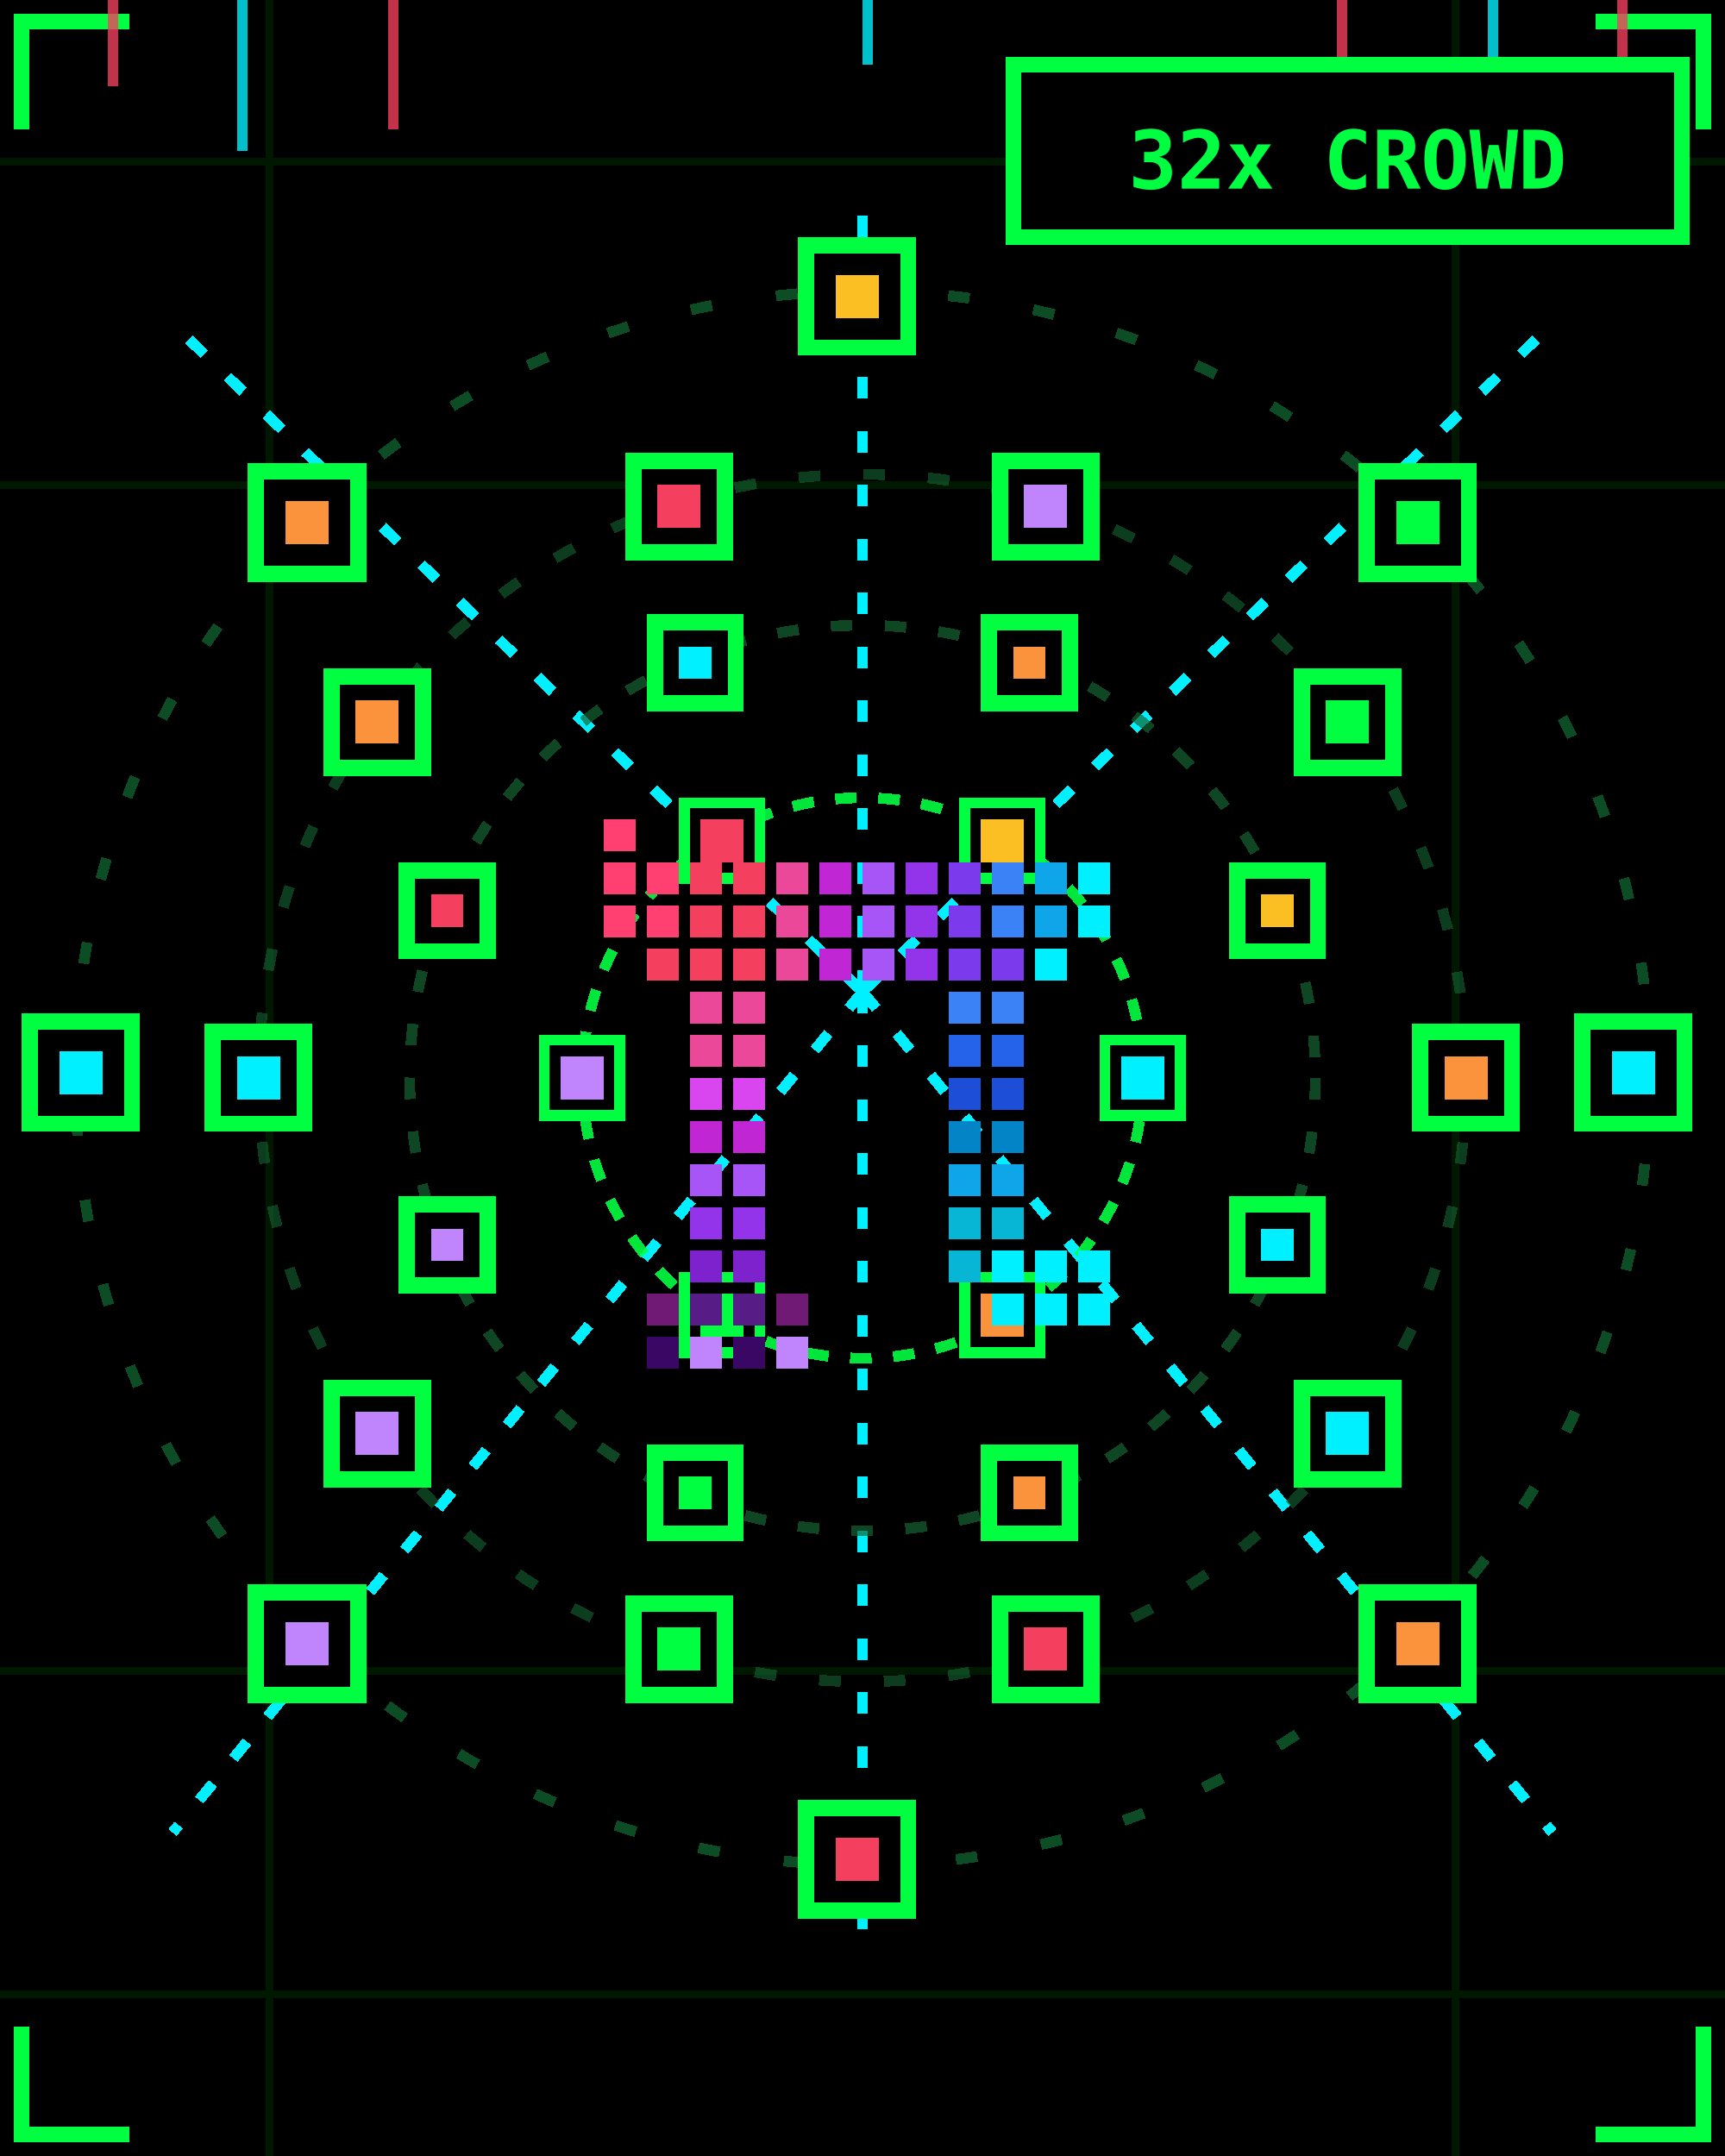
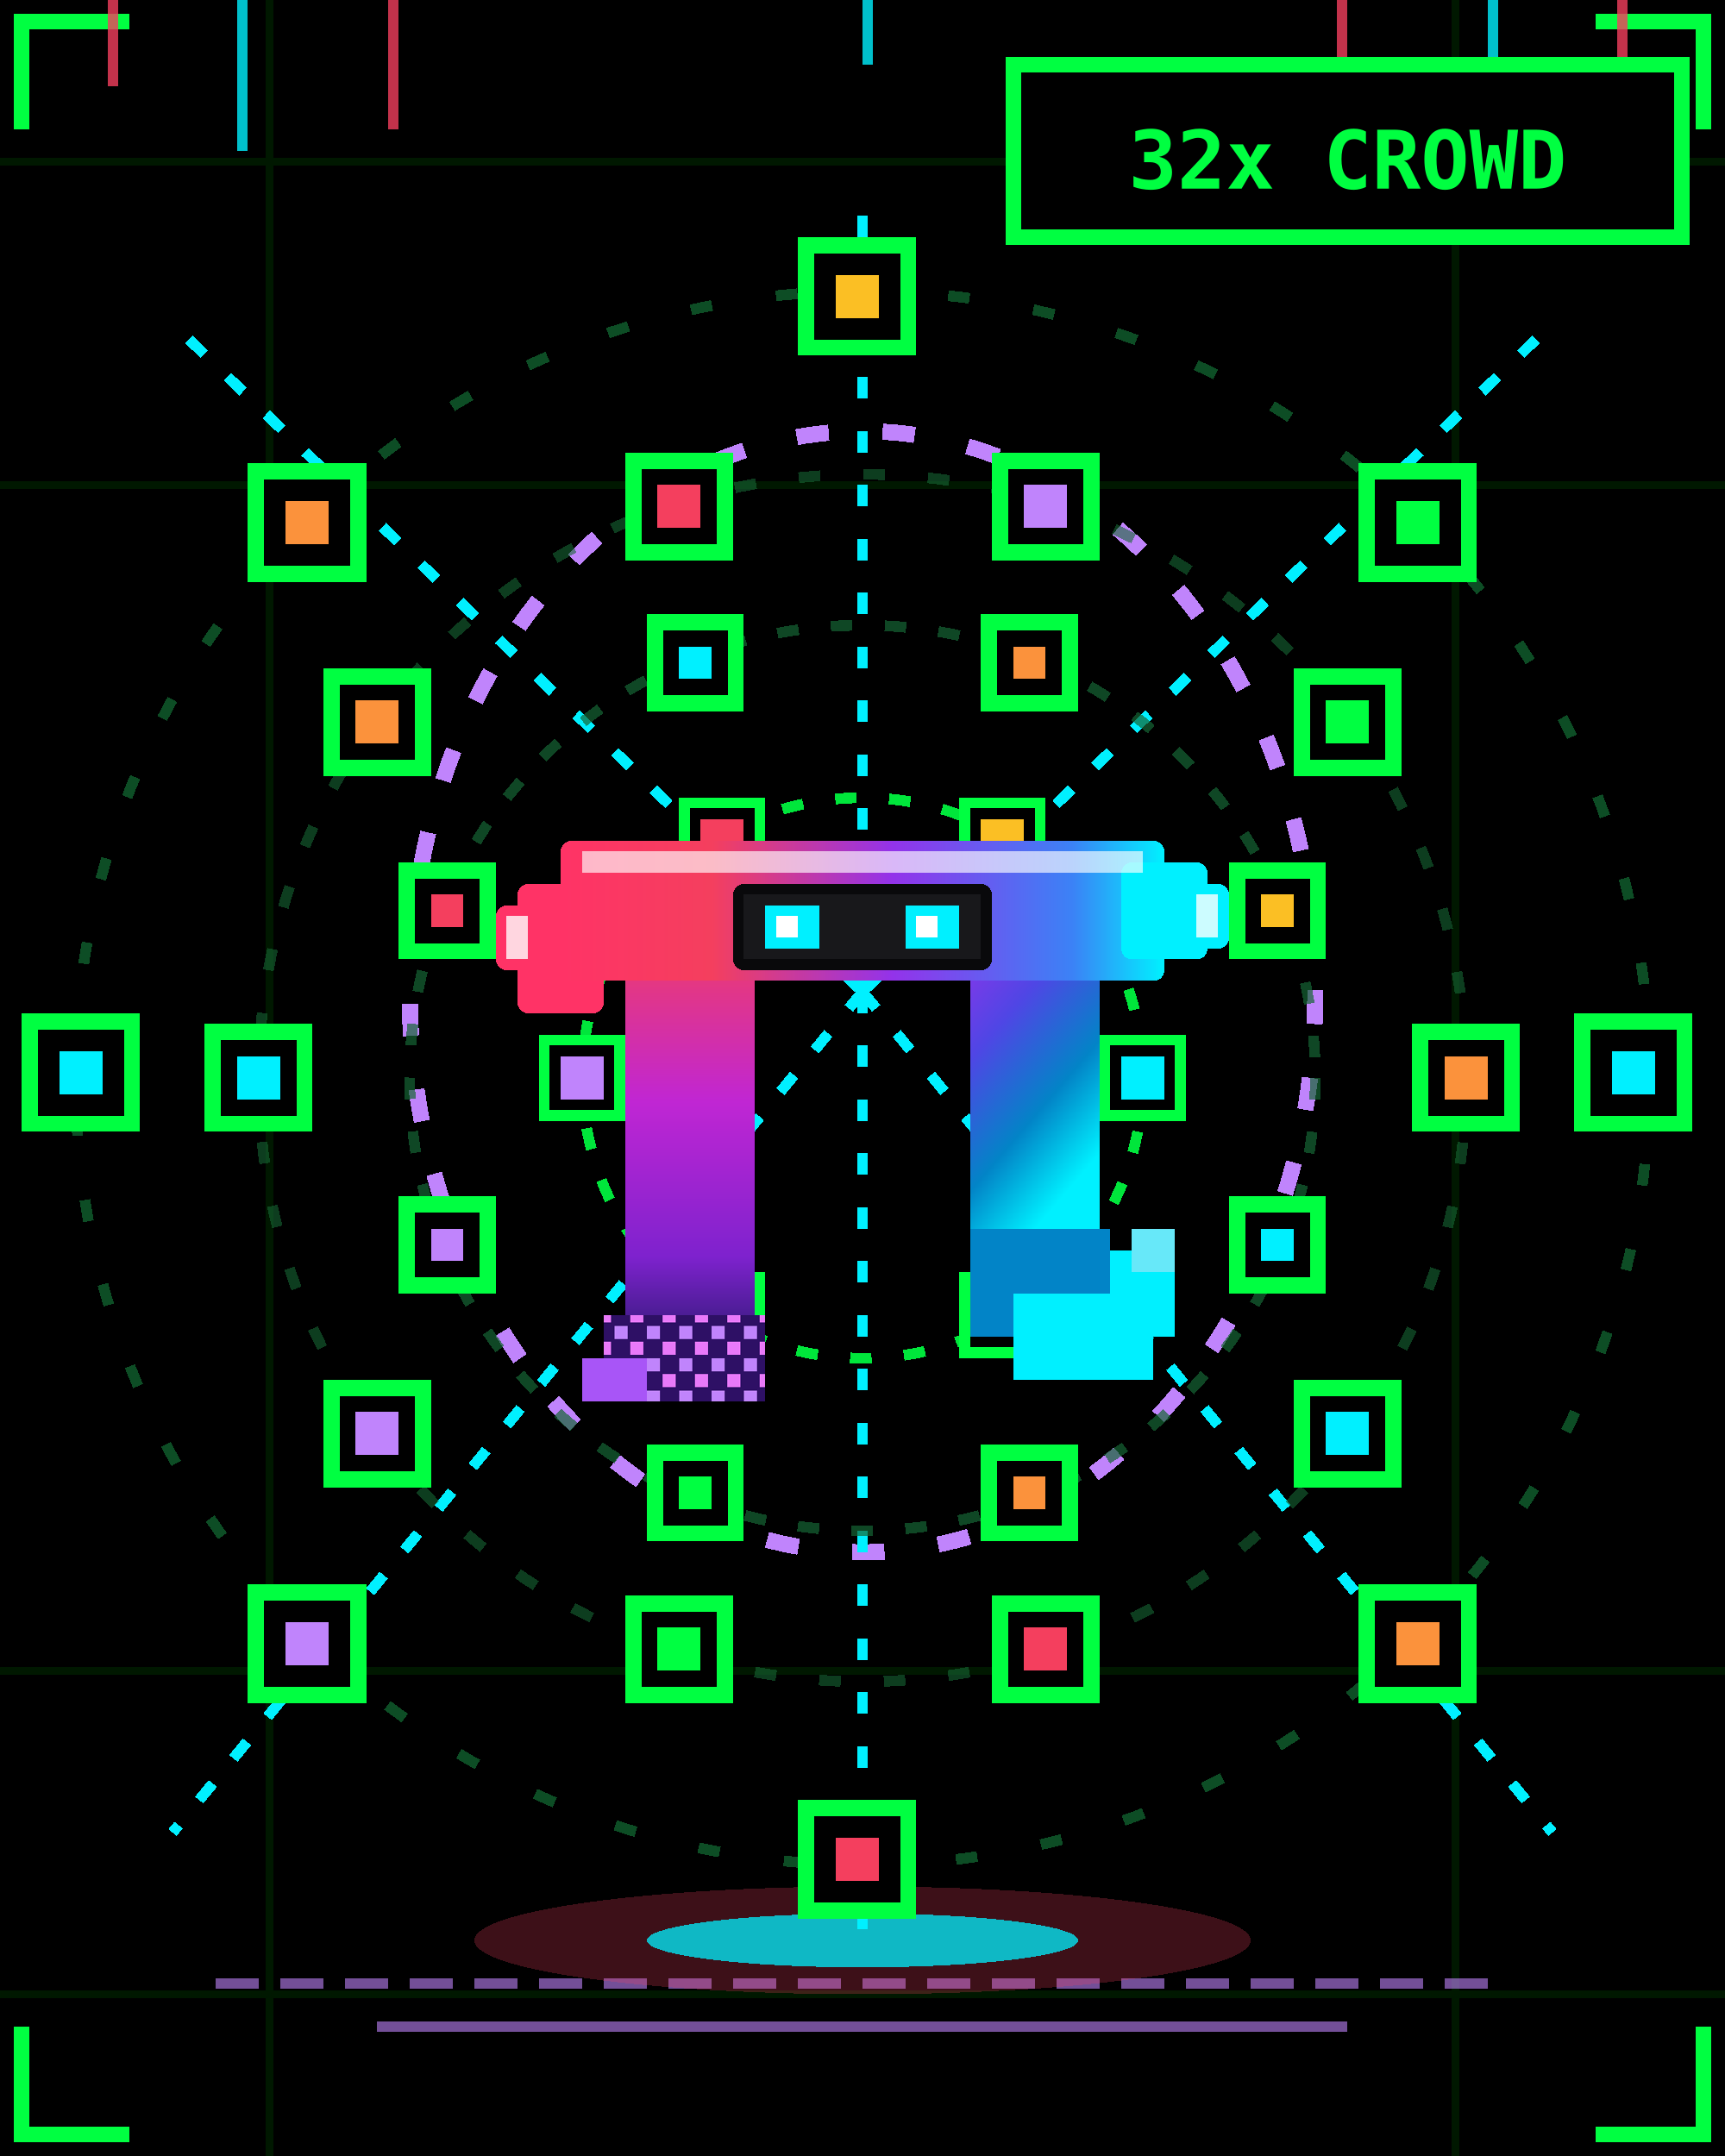
<svg xmlns="http://www.w3.org/2000/svg" viewBox="0 0 160 200" width="100%" height="100%" preserveAspectRatio="none" shape-rendering="crispEdges">
  <defs>
-     <pattern id="piHalftone" x="0" y="0" width="4" height="4" patternUnits="userSpaceOnUse">
-       <rect width="4" height="4" fill="#180b2c" />
-       <rect x="0" y="0" width="2" height="2" fill="#c084fc" />
-       <rect x="2" y="2" width="2" height="2" fill="#c084fc" />
+     <linearGradient id="piCrossbarGrad" x1="0%" y1="0%" x2="100%" y2="0%">
+       <stop offset="0%" stop-color="#ff3366" />
+       <stop offset="25%" stop-color="#f43f5e" />
+       <stop offset="55%" stop-color="#9333ea" />
+       <stop offset="85%" stop-color="#3b82f6" />
+       <stop offset="100%" stop-color="#00f0ff" />
+     </linearGradient>
+     <linearGradient id="piLeftLegGrad" x1="0%" y1="0%" x2="0%" y2="100%">
+       <stop offset="0%" stop-color="#f43f5e" />
+       <stop offset="45%" stop-color="#c026d3" />
+       <stop offset="85%" stop-color="#7e22ce" />
+       <stop offset="100%" stop-color="#4c1d95" />
+     </linearGradient>
+     <linearGradient id="piRightLegGrad" x1="0%" y1="0%" x2="50%" y2="100%">
+       <stop offset="0%" stop-color="#9333ea" />
+       <stop offset="35%" stop-color="#4f46e5" />
+       <stop offset="70%" stop-color="#0284c7" />
+       <stop offset="100%" stop-color="#00f0ff" />
+     </linearGradient>
+     <pattern id="piHalftone" x="0" y="0" width="3" height="3" patternUnits="userSpaceOnUse">
+       <rect width="3" height="3" fill="#2e1065" />
+       <rect x="0" y="0" width="1.2" height="1.2" fill="#c084fc" />
+       <rect x="1.5" y="1.5" width="1.2" height="1.2" fill="#e879f9" />
    </pattern>
  </defs>
  <style>
    @keyframes vortexRing1 { 0% { transform: rotate(0deg); } 100% { transform: rotate(360deg); } }
    @keyframes vortexRing2 { 0% { transform: rotate(360deg); } 100% { transform: rotate(0deg); } }
    @keyframes vortexRing3 { 0% { transform: rotate(0deg); } 100% { transform: rotate(360deg); } }
    @keyframes vortexRing4 { 0% { transform: rotate(360deg); } 100% { transform: rotate(0deg); } }
    @keyframes levitateCenter { 0%, 100% { transform: translateY(0px); } 50% { transform: translateY(-4px); } }
    @keyframes psychicWaveWide { 0% { transform: scale(0.3); opacity: 0.9; } 50% { opacity: 0.4; } 100% { transform: scale(1.5); opacity: 0; } }
    @keyframes lightningFlicker { 0%, 100% { opacity: 0.15; } 50% { opacity: 1; } }
    @keyframes rainFall1 { 0% { transform: translateY(-10px); opacity: 0; } 30% { opacity: 0.9; } 80% { opacity: 0.9; } 100% { transform: translateY(205px); opacity: 0; } }
    @keyframes rainFall2 { 0% { transform: translateY(-10px); opacity: 0; } 30% { opacity: 0.9; } 80% { opacity: 0.9; } 100% { transform: translateY(205px); opacity: 0; } }

    .ring-1 { animation: vortexRing1 6s steps(8) infinite; transform-origin: 80px 100px; }
    .ring-2 { animation: vortexRing2 10s steps(10) infinite; transform-origin: 80px 100px; }
    .ring-3 { animation: vortexRing3 14s steps(12) infinite; transform-origin: 80px 100px; }
    .ring-4 { animation: vortexRing4 18s steps(16) infinite; transform-origin: 80px 100px; }
    .pip-commander { animation: levitateCenter 1.6s steps(2) infinite; transform-origin: 80px 100px; }
    .psychic-ring-1 { animation: psychicWaveWide 1.8s steps(4) infinite; transform-origin: 80px 92px; }
    .psychic-ring-2 { animation: psychicWaveWide 1.8s steps(4) infinite 0.9s; transform-origin: 80px 92px; }
    .lightning-arc { animation: lightningFlicker 0.4s steps(2) infinite; }
    .rain-stream-1 { animation: rainFall1 2.2s steps(8) infinite; }
    .rain-stream-2 { animation: rainFall2 2.8s steps(8) infinite 1s; }
  </style>
  <rect width="160" height="200" fill="#000000" />
  <g stroke="#003b00" stroke-width="0.75" opacity="0.4">
    <line x1="0" y1="15" x2="160" y2="15" />
    <line x1="0" y1="45" x2="160" y2="45" />
    <line x1="0" y1="155" x2="160" y2="155" />
    <line x1="0" y1="185" x2="160" y2="185" />
    <line x1="25" y1="0" x2="25" y2="200" />
    <line x1="135" y1="0" x2="135" y2="200" />
  </g>
  <g stroke="#00ff41" stroke-width="1.5" fill="none">
    <path d="M2,12 L2,2 L12,2" />
    <path d="M158,12 L158,2 L148,2" />
    <path d="M2,188 L2,198 L12,198" />
    <path d="M158,188 L158,198 L148,198" />
  </g>
  <g class="rain-stream-1" fill="#f43f5e" opacity="0.8">
    <rect x="10" y="0" width="1" height="8" />
    <rect x="36" y="0" width="1" height="12" />
    <rect x="124" y="0" width="1" height="10" />
    <rect x="150" y="0" width="1" height="8" />
  </g>
  <g class="rain-stream-2" fill="#00f0ff" opacity="0.8">
    <rect x="22" y="0" width="1" height="14" />
    <rect x="80" y="0" width="1" height="6" />
    <rect x="138" y="0" width="1" height="14" />
  </g>
+   <g fill="none" stroke="#c084fc" stroke-width="1.5" stroke-dasharray="3,5">
+     <ellipse cx="80" cy="92" rx="42" ry="52" class="psychic-ring-1" />
+     <ellipse cx="80" cy="92" rx="42" ry="52" class="psychic-ring-2" />
+   </g>
+   <g opacity="0.6" stroke="#c084fc" stroke-width="1">
+     <line x1="20" y1="184" x2="140" y2="184" stroke-dasharray="4,2" />
+     <line x1="35" y1="188" x2="125" y2="188" />
+   </g>
+   <ellipse cx="80" cy="180" rx="36" ry="5" fill="#f43f5e" opacity="0.25" />
+   <ellipse cx="80" cy="180" rx="20" ry="2.5" fill="#00f0ff" opacity="0.75" />
  <g class="lightning-arc" stroke="#00f0ff" stroke-width="1" stroke-dasharray="2,3" fill="none">
    <line x1="80" y1="92" x2="16" y2="30" />
    <line x1="80" y1="92" x2="144" y2="30" />
    <line x1="80" y1="92" x2="16" y2="170" />
    <line x1="80" y1="92" x2="144" y2="170" />
    <line x1="80" y1="92" x2="80" y2="20" />
    <line x1="80" y1="92" x2="80" y2="180" />
  </g>
  <g class="ring-4">
    <circle cx="80" cy="100" r="73" fill="none" stroke="#15803d" stroke-width="1" stroke-dasharray="2,6" opacity="0.6" />
    <g transform="translate(146, 94)">
      <rect width="11" height="11" fill="#00ff41" />
      <rect x="1.5" y="1.5" width="8" height="8" fill="#000" />
      <rect x="3.5" y="3.5" width="4" height="4" fill="#00f0ff" />
    </g>
    <g transform="translate(126, 147)">
      <rect width="11" height="11" fill="#00ff41" />
      <rect x="1.5" y="1.5" width="8" height="8" fill="#000" />
      <rect x="3.5" y="3.5" width="4" height="4" fill="#fb923c" />
    </g>
    <g transform="translate(74, 167)">
      <rect width="11" height="11" fill="#00ff41" />
      <rect x="1.5" y="1.5" width="8" height="8" fill="#000" />
      <rect x="3.5" y="3.5" width="4" height="4" fill="#f43f5e" />
    </g>
    <g transform="translate(23, 147)">
      <rect width="11" height="11" fill="#00ff41" />
      <rect x="1.5" y="1.5" width="8" height="8" fill="#000" />
      <rect x="3.5" y="3.5" width="4" height="4" fill="#c084fc" />
    </g>
    <g transform="translate(2, 94)">
      <rect width="11" height="11" fill="#00ff41" />
      <rect x="1.5" y="1.5" width="8" height="8" fill="#000" />
      <rect x="3.5" y="3.5" width="4" height="4" fill="#00f0ff" />
    </g>
    <g transform="translate(23, 43)">
      <rect width="11" height="11" fill="#00ff41" />
      <rect x="1.5" y="1.5" width="8" height="8" fill="#000" />
      <rect x="3.5" y="3.5" width="4" height="4" fill="#fb923c" />
    </g>
    <g transform="translate(74, 22)">
      <rect width="11" height="11" fill="#00ff41" />
      <rect x="1.5" y="1.5" width="8" height="8" fill="#000" />
      <rect x="3.5" y="3.5" width="4" height="4" fill="#fbbf24" />
    </g>
    <g transform="translate(126, 43)">
      <rect width="11" height="11" fill="#00ff41" />
      <rect x="1.5" y="1.5" width="8" height="8" fill="#000" />
      <rect x="3.5" y="3.5" width="4" height="4" fill="#00ff41" />
    </g>
  </g>
  <g class="ring-3">
    <circle cx="80" cy="100" r="56" fill="none" stroke="#166534" stroke-width="1" stroke-dasharray="2,4" opacity="0.6" />
    <g transform="translate(131, 95)">
      <rect width="10" height="10" fill="#00ff41" />
      <rect x="1.5" y="1.5" width="7" height="7" fill="#000" />
      <rect x="3" y="3" width="4" height="4" fill="#fb923c" />
    </g>
    <g transform="translate(120, 128)">
      <rect width="10" height="10" fill="#00ff41" />
      <rect x="1.5" y="1.5" width="7" height="7" fill="#000" />
      <rect x="3" y="3" width="4" height="4" fill="#00f0ff" />
    </g>
    <g transform="translate(92, 148)">
      <rect width="10" height="10" fill="#00ff41" />
      <rect x="1.5" y="1.5" width="7" height="7" fill="#000" />
      <rect x="3" y="3" width="4" height="4" fill="#f43f5e" />
    </g>
    <g transform="translate(58, 148)">
      <rect width="10" height="10" fill="#00ff41" />
      <rect x="1.5" y="1.5" width="7" height="7" fill="#000" />
      <rect x="3" y="3" width="4" height="4" fill="#00ff41" />
    </g>
    <g transform="translate(30, 128)">
      <rect width="10" height="10" fill="#00ff41" />
      <rect x="1.5" y="1.5" width="7" height="7" fill="#000" />
      <rect x="3" y="3" width="4" height="4" fill="#c084fc" />
    </g>
    <g transform="translate(19, 95)">
      <rect width="10" height="10" fill="#00ff41" />
      <rect x="1.5" y="1.5" width="7" height="7" fill="#000" />
      <rect x="3" y="3" width="4" height="4" fill="#00f0ff" />
    </g>
    <g transform="translate(30, 62)">
      <rect width="10" height="10" fill="#00ff41" />
      <rect x="1.5" y="1.5" width="7" height="7" fill="#000" />
      <rect x="3" y="3" width="4" height="4" fill="#fb923c" />
    </g>
    <g transform="translate(58, 42)">
      <rect width="10" height="10" fill="#00ff41" />
      <rect x="1.5" y="1.5" width="7" height="7" fill="#000" />
      <rect x="3" y="3" width="4" height="4" fill="#f43f5e" />
    </g>
    <g transform="translate(92, 42)">
      <rect width="10" height="10" fill="#00ff41" />
      <rect x="1.5" y="1.5" width="7" height="7" fill="#000" />
      <rect x="3" y="3" width="4" height="4" fill="#c084fc" />
    </g>
    <g transform="translate(120, 62)">
      <rect width="10" height="10" fill="#00ff41" />
      <rect x="1.5" y="1.5" width="7" height="7" fill="#000" />
      <rect x="3" y="3" width="4" height="4" fill="#00ff41" />
    </g>
  </g>
  <g class="ring-2">
    <circle cx="80" cy="100" r="42" fill="none" stroke="#166534" stroke-width="1" stroke-dasharray="2,3" opacity="0.7" />
    <g transform="translate(114, 111)">
      <rect width="9" height="9" fill="#00ff41" />
      <rect x="1.5" y="1.5" width="6" height="6" fill="#000" />
      <rect x="3" y="3" width="3" height="3" fill="#00f0ff" />
    </g>
    <g transform="translate(91, 134)">
      <rect width="9" height="9" fill="#00ff41" />
      <rect x="1.5" y="1.5" width="6" height="6" fill="#000" />
      <rect x="3" y="3" width="3" height="3" fill="#fb923c" />
    </g>
    <g transform="translate(60, 134)">
      <rect width="9" height="9" fill="#00ff41" />
      <rect x="1.5" y="1.5" width="6" height="6" fill="#000" />
      <rect x="3" y="3" width="3" height="3" fill="#00ff41" />
    </g>
    <g transform="translate(37, 111)">
      <rect width="9" height="9" fill="#00ff41" />
      <rect x="1.5" y="1.5" width="6" height="6" fill="#000" />
      <rect x="3" y="3" width="3" height="3" fill="#c084fc" />
    </g>
    <g transform="translate(37, 80)">
      <rect width="9" height="9" fill="#00ff41" />
      <rect x="1.5" y="1.5" width="6" height="6" fill="#000" />
      <rect x="3" y="3" width="3" height="3" fill="#f43f5e" />
    </g>
    <g transform="translate(60, 57)">
      <rect width="9" height="9" fill="#00ff41" />
      <rect x="1.5" y="1.5" width="6" height="6" fill="#000" />
      <rect x="3" y="3" width="3" height="3" fill="#00f0ff" />
    </g>
    <g transform="translate(91, 57)">
      <rect width="9" height="9" fill="#00ff41" />
      <rect x="1.5" y="1.5" width="6" height="6" fill="#000" />
      <rect x="3" y="3" width="3" height="3" fill="#fb923c" />
    </g>
    <g transform="translate(114, 80)">
      <rect width="9" height="9" fill="#00ff41" />
      <rect x="1.5" y="1.5" width="6" height="6" fill="#000" />
      <rect x="3" y="3" width="3" height="3" fill="#fbbf24" />
    </g>
  </g>
  <g class="ring-1">
-     <circle cx="80" cy="100" r="26" fill="none" stroke="#00ff41" stroke-width="1" stroke-dasharray="2,2" opacity="0.9" />
+     <circle cx="80" cy="100" r="26" fill="none" stroke="#00ff41" stroke-width="1" stroke-dasharray="2,3" opacity="0.9" />
    <g transform="translate(102, 96)">
      <rect width="8" height="8" fill="#00ff41" />
      <rect x="1" y="1" width="6" height="6" fill="#000" />
      <rect x="2" y="2" width="4" height="4" fill="#00f0ff" />
    </g>
    <g transform="translate(89, 118)">
      <rect width="8" height="8" fill="#00ff41" />
      <rect x="1" y="1" width="6" height="6" fill="#000" />
      <rect x="2" y="2" width="4" height="4" fill="#fb923c" />
    </g>
    <g transform="translate(63, 118)">
      <rect width="8" height="8" fill="#00ff41" />
      <rect x="1" y="1" width="6" height="6" fill="#000" />
      <rect x="2" y="2" width="4" height="4" fill="#00ff41" />
    </g>
    <g transform="translate(50, 96)">
      <rect width="8" height="8" fill="#00ff41" />
      <rect x="1" y="1" width="6" height="6" fill="#000" />
      <rect x="2" y="2" width="4" height="4" fill="#c084fc" />
    </g>
    <g transform="translate(63, 74)">
      <rect width="8" height="8" fill="#00ff41" />
      <rect x="1" y="1" width="6" height="6" fill="#000" />
      <rect x="2" y="2" width="4" height="4" fill="#f43f5e" />
    </g>
    <g transform="translate(89, 74)">
      <rect width="8" height="8" fill="#00ff41" />
      <rect x="1" y="1" width="6" height="6" fill="#000" />
      <rect x="2" y="2" width="4" height="4" fill="#fbbf24" />
    </g>
  </g>
  <g class="pip-commander">
-     <rect x="56" y="76" width="3" height="3" fill="#ff4071" />
-     <rect x="56" y="80" width="3" height="3" fill="#ff4071" />
-     <rect x="56" y="84" width="3" height="3" fill="#ff4071" />
-     <rect x="60" y="80" width="3" height="3" fill="#ff4071" />
-     <rect x="64" y="80" width="3" height="3" fill="#f43f5e" />
-     <rect x="68" y="80" width="3" height="3" fill="#f43f5e" />
-     <rect x="72" y="80" width="3" height="3" fill="#ec4899" />
-     <rect x="76" y="80" width="3" height="3" fill="#c026d3" />
-     <rect x="80" y="80" width="3" height="3" fill="#a855f7" />
-     <rect x="84" y="80" width="3" height="3" fill="#9333ea" />
-     <rect x="88" y="80" width="3" height="3" fill="#7c3aed" />
-     <rect x="92" y="80" width="3" height="3" fill="#3b82f6" />
-     <rect x="96" y="80" width="3" height="3" fill="#0ea5e9" />
-     <rect x="100" y="80" width="3" height="3" fill="#00f0ff" />
-     <rect x="100" y="84" width="3" height="3" fill="#00f0ff" />
-     <rect x="60" y="84" width="3" height="3" fill="#ff4071" />
-     <rect x="64" y="84" width="3" height="3" fill="#f43f5e" />
-     <rect x="68" y="84" width="3" height="3" fill="#f43f5e" />
-     <rect x="72" y="84" width="3" height="3" fill="#ec4899" />
-     <rect x="76" y="84" width="3" height="3" fill="#c026d3" />
-     <rect x="80" y="84" width="3" height="3" fill="#a855f7" />
-     <rect x="84" y="84" width="3" height="3" fill="#9333ea" />
-     <rect x="88" y="84" width="3" height="3" fill="#7c3aed" />
-     <rect x="92" y="84" width="3" height="3" fill="#3b82f6" />
-     <rect x="96" y="84" width="3" height="3" fill="#0ea5e9" />
-     <rect x="60" y="88" width="3" height="3" fill="#f43f5e" />
-     <rect x="72" y="88" width="3" height="3" fill="#ec4899" />
-     <rect x="76" y="88" width="3" height="3" fill="#c026d3" />
-     <rect x="80" y="88" width="3" height="3" fill="#a855f7" />
-     <rect x="84" y="88" width="3" height="3" fill="#9333ea" />
-     <rect x="96" y="88" width="3" height="3" fill="#00f0ff" />
-     <rect x="64" y="88" width="3" height="3" fill="#f43f5e" />
-     <rect x="68" y="88" width="3" height="3" fill="#f43f5e" />
-     <rect x="64" y="92" width="3" height="3" fill="#ec4899" />
-     <rect x="68" y="92" width="3" height="3" fill="#ec4899" />
-     <rect x="64" y="96" width="3" height="3" fill="#ec4899" />
-     <rect x="68" y="96" width="3" height="3" fill="#ec4899" />
-     <rect x="64" y="100" width="3" height="3" fill="#d946ef" />
-     <rect x="68" y="100" width="3" height="3" fill="#d946ef" />
-     <rect x="64" y="104" width="3" height="3" fill="#c026d3" />
-     <rect x="68" y="104" width="3" height="3" fill="#c026d3" />
-     <rect x="64" y="108" width="3" height="3" fill="#a855f7" />
-     <rect x="68" y="108" width="3" height="3" fill="#a855f7" />
-     <rect x="64" y="112" width="3" height="3" fill="#9333ea" />
-     <rect x="68" y="112" width="3" height="3" fill="#9333ea" />
-     <rect x="64" y="116" width="3" height="3" fill="#7e22ce" />
-     <rect x="68" y="116" width="3" height="3" fill="#7e22ce" />
-     <rect x="60" y="120" width="3" height="3" fill="#701a75" />
-     <rect x="64" y="120" width="3" height="3" fill="#581c87" />
-     <rect x="68" y="120" width="3" height="3" fill="#581c87" />
-     <rect x="72" y="120" width="3" height="3" fill="#701a75" />
-     <rect x="60" y="124" width="3" height="3" fill="#3b0764" />
-     <rect x="64" y="124" width="3" height="3" fill="#c084fc" />
-     <rect x="68" y="124" width="3" height="3" fill="#3b0764" />
-     <rect x="72" y="124" width="3" height="3" fill="#c084fc" />
-     <rect x="88" y="88" width="3" height="3" fill="#7c3aed" />
-     <rect x="92" y="88" width="3" height="3" fill="#7c3aed" />
-     <rect x="88" y="92" width="3" height="3" fill="#3b82f6" />
-     <rect x="92" y="92" width="3" height="3" fill="#3b82f6" />
-     <rect x="88" y="96" width="3" height="3" fill="#2563eb" />
-     <rect x="92" y="96" width="3" height="3" fill="#2563eb" />
-     <rect x="88" y="100" width="3" height="3" fill="#1d4ed8" />
-     <rect x="92" y="100" width="3" height="3" fill="#1d4ed8" />
-     <rect x="88" y="104" width="3" height="3" fill="#0284c7" />
-     <rect x="92" y="104" width="3" height="3" fill="#0284c7" />
-     <rect x="88" y="108" width="3" height="3" fill="#0ea5e9" />
-     <rect x="92" y="108" width="3" height="3" fill="#0ea5e9" />
-     <rect x="88" y="112" width="3" height="3" fill="#06b6d4" />
-     <rect x="92" y="112" width="3" height="3" fill="#06b6d4" />
-     <rect x="88" y="116" width="3" height="3" fill="#06b6d4" />
-     <rect x="92" y="116" width="3" height="3" fill="#00f0ff" />
-     <rect x="96" y="116" width="3" height="3" fill="#00f0ff" />
-     <rect x="92" y="120" width="3" height="3" fill="#00f0ff" />
-     <rect x="96" y="120" width="3" height="3" fill="#00f0ff" />
-     <rect x="100" y="120" width="3" height="3" fill="#00f0ff" />
-     <rect x="100" y="116" width="3" height="3" fill="#00f0ff" />
+     <rect x="58" y="86" width="12" height="36" fill="url(#piLeftLegGrad)" />
+     <rect x="56" y="122" width="15" height="8" fill="url(#piHalftone)" />
+     <rect x="54" y="126" width="6" height="4" fill="#a855f7" />
+     <rect x="90" y="86" width="12" height="28" fill="url(#piRightLegGrad)" />
+     <rect x="90" y="114" width="13" height="10" fill="#0284c7" />
+     <rect x="94" y="120" width="13" height="8" fill="#00f0ff" />
+     <rect x="103" y="116" width="6" height="8" fill="#00f0ff" />
+     <rect x="105" y="114" width="4" height="4" fill="#67e8f9" />
+     <rect x="48" y="82" width="8" height="12" fill="#ff3366" rx="1" />
+     <rect x="52" y="78" width="56" height="13" fill="url(#piCrossbarGrad)" rx="1" />
+     <rect x="104" y="80" width="8" height="9" fill="#00f0ff" rx="1" />
+     <rect x="54" y="79" width="52" height="2" fill="#ffffff" opacity="0.65" />
+     <rect x="68" y="82" width="24" height="8" fill="#09090b" rx="1" />
+     <rect x="69" y="83" width="22" height="6" fill="#18181b" />
+     <rect x="71" y="84" width="5" height="4" fill="#00f0ff" />
+     <rect x="72" y="85" width="2" height="2" fill="#ffffff" />
+     <rect x="84" y="84" width="5" height="4" fill="#00f0ff" />
+     <rect x="85" y="85" width="2" height="2" fill="#ffffff" />
+     <rect x="46" y="84" width="4" height="6" fill="#ff3366" rx="1" />
+     <rect x="47" y="85" width="2" height="4" fill="#ffffff" opacity="0.8" />
+     <rect x="110" y="82" width="4" height="6" fill="#00f0ff" rx="1" />
+     <rect x="111" y="83" width="2" height="4" fill="#ffffff" opacity="0.8" />
  </g>
  <g transform="translate(94, 6)">
    <rect width="62" height="16" fill="#000000" stroke="#00ff41" stroke-width="1.5" />
    <text x="31" y="11.5" font-family="'Fira Code', monospace" font-size="7.5" font-weight="900" fill="#00ff41" text-anchor="middle">32x CROWD</text>
  </g>
</svg>
